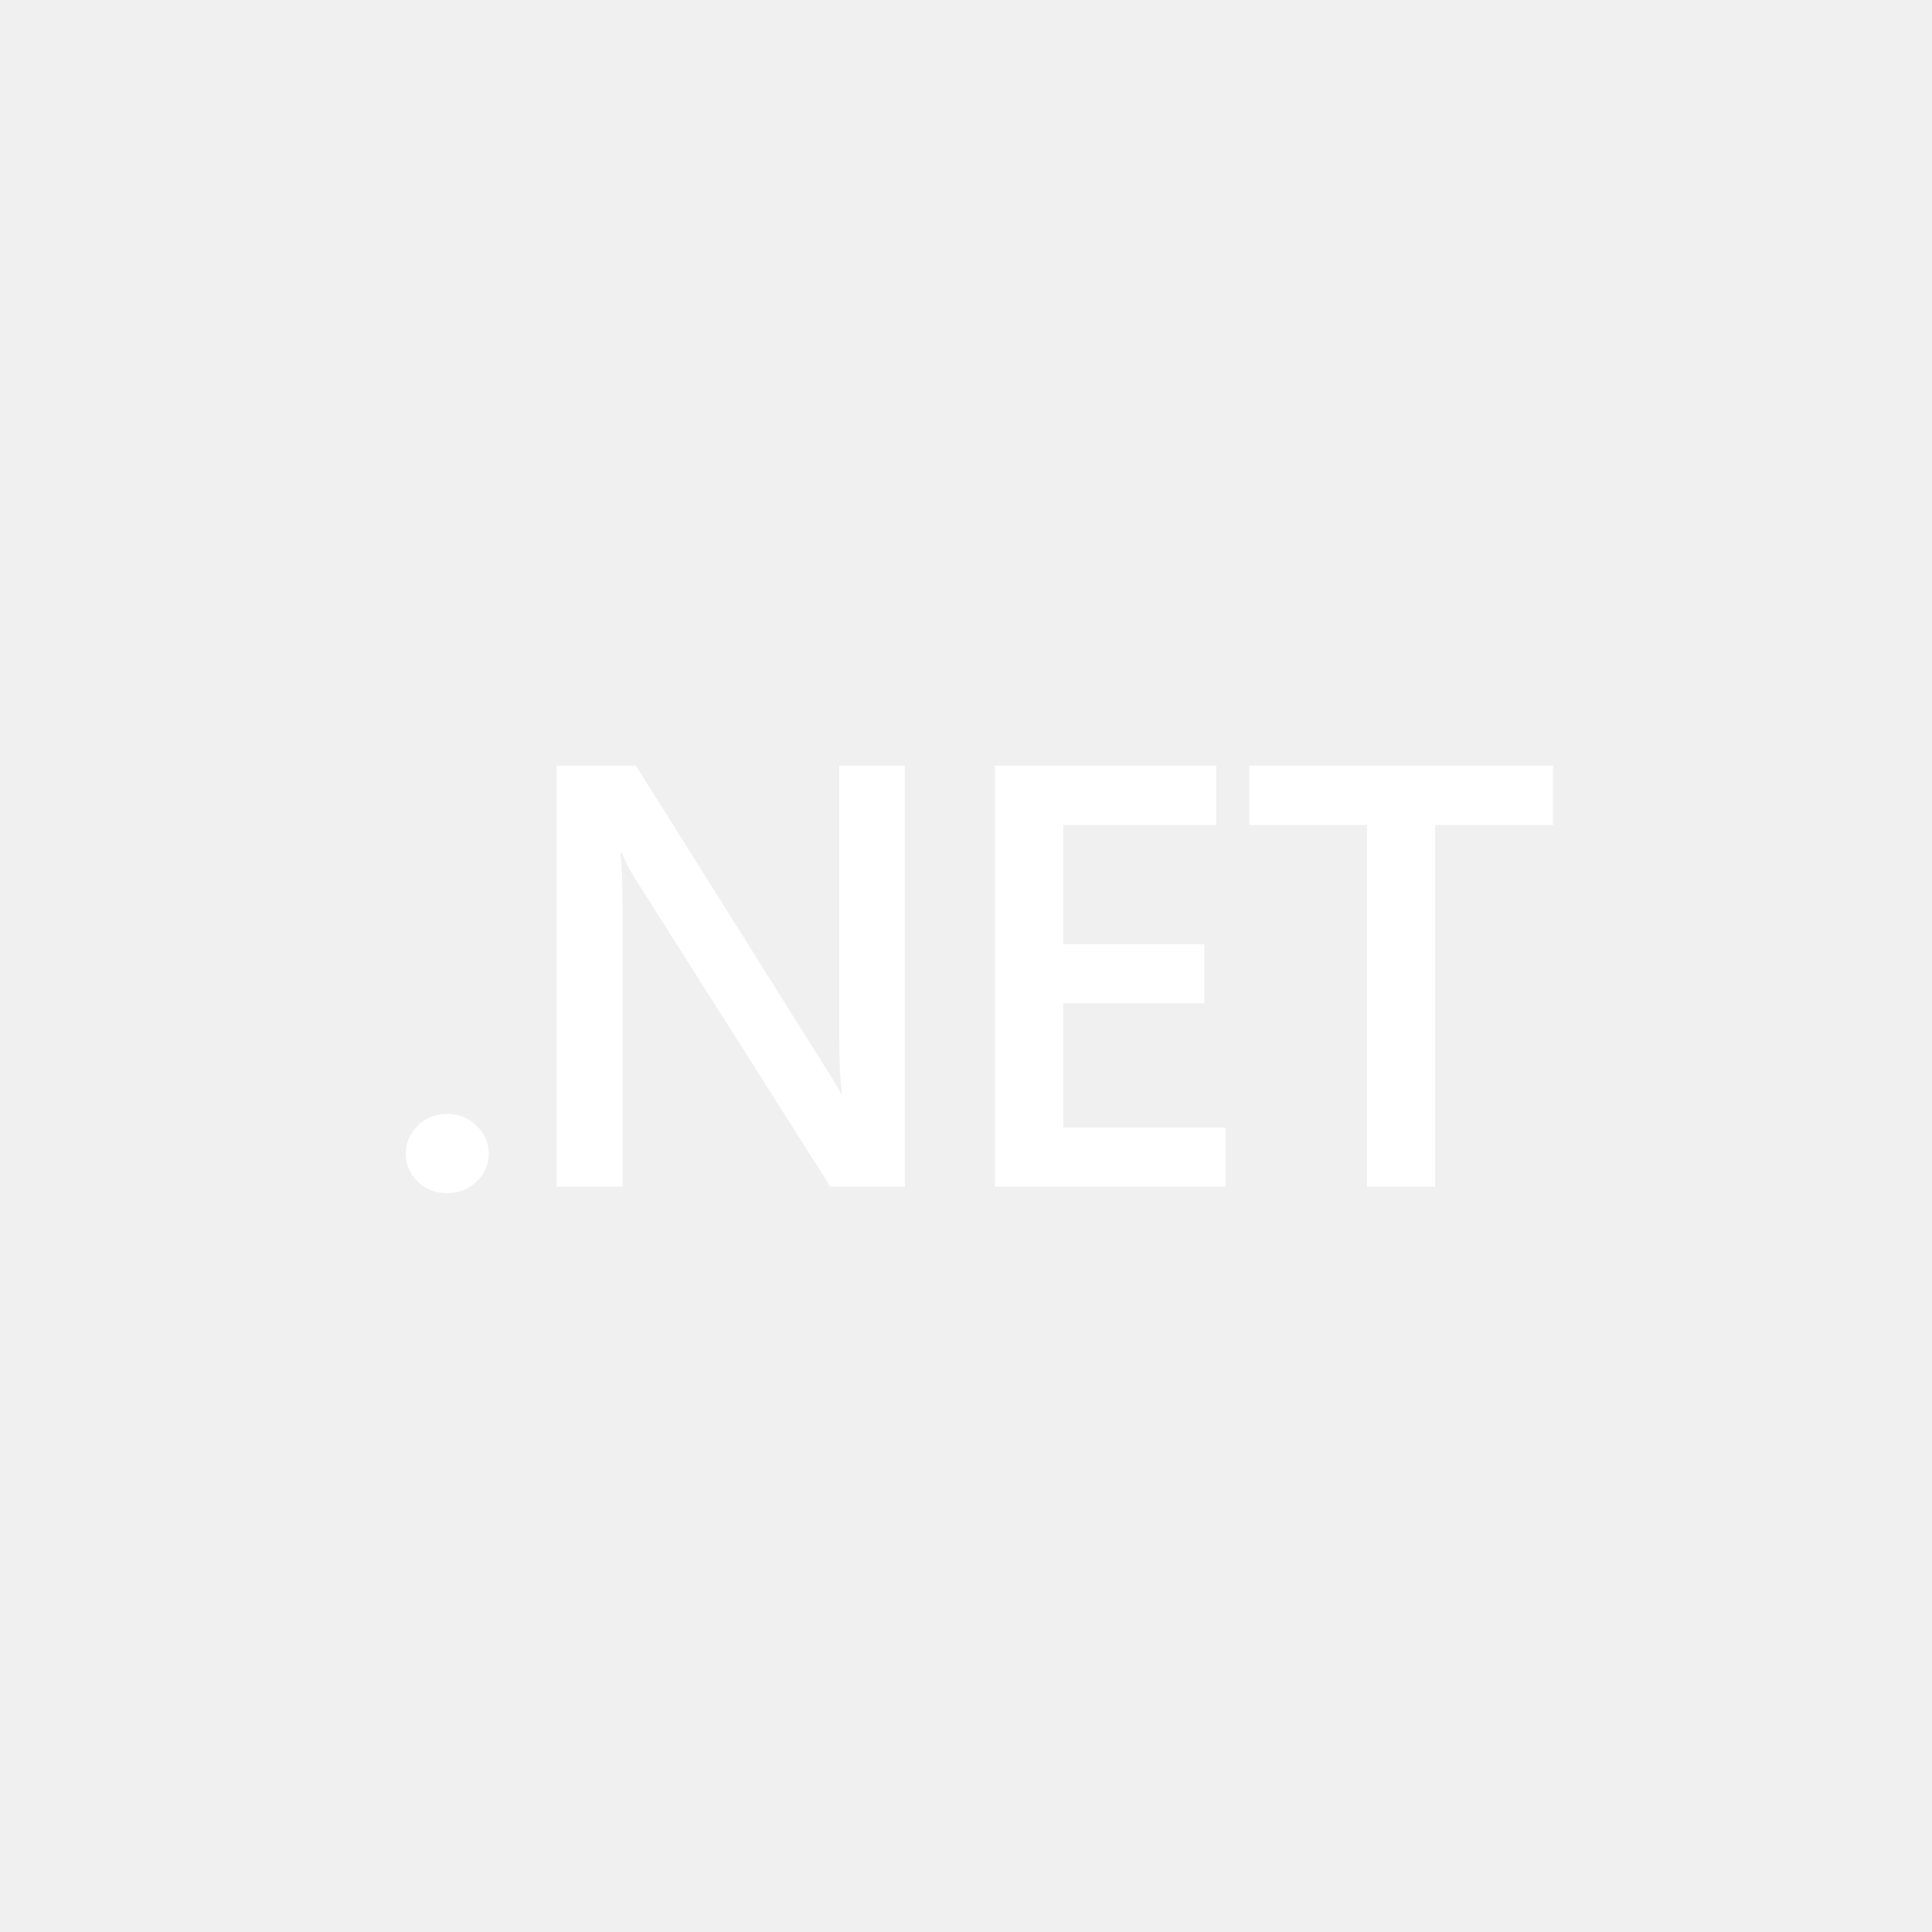
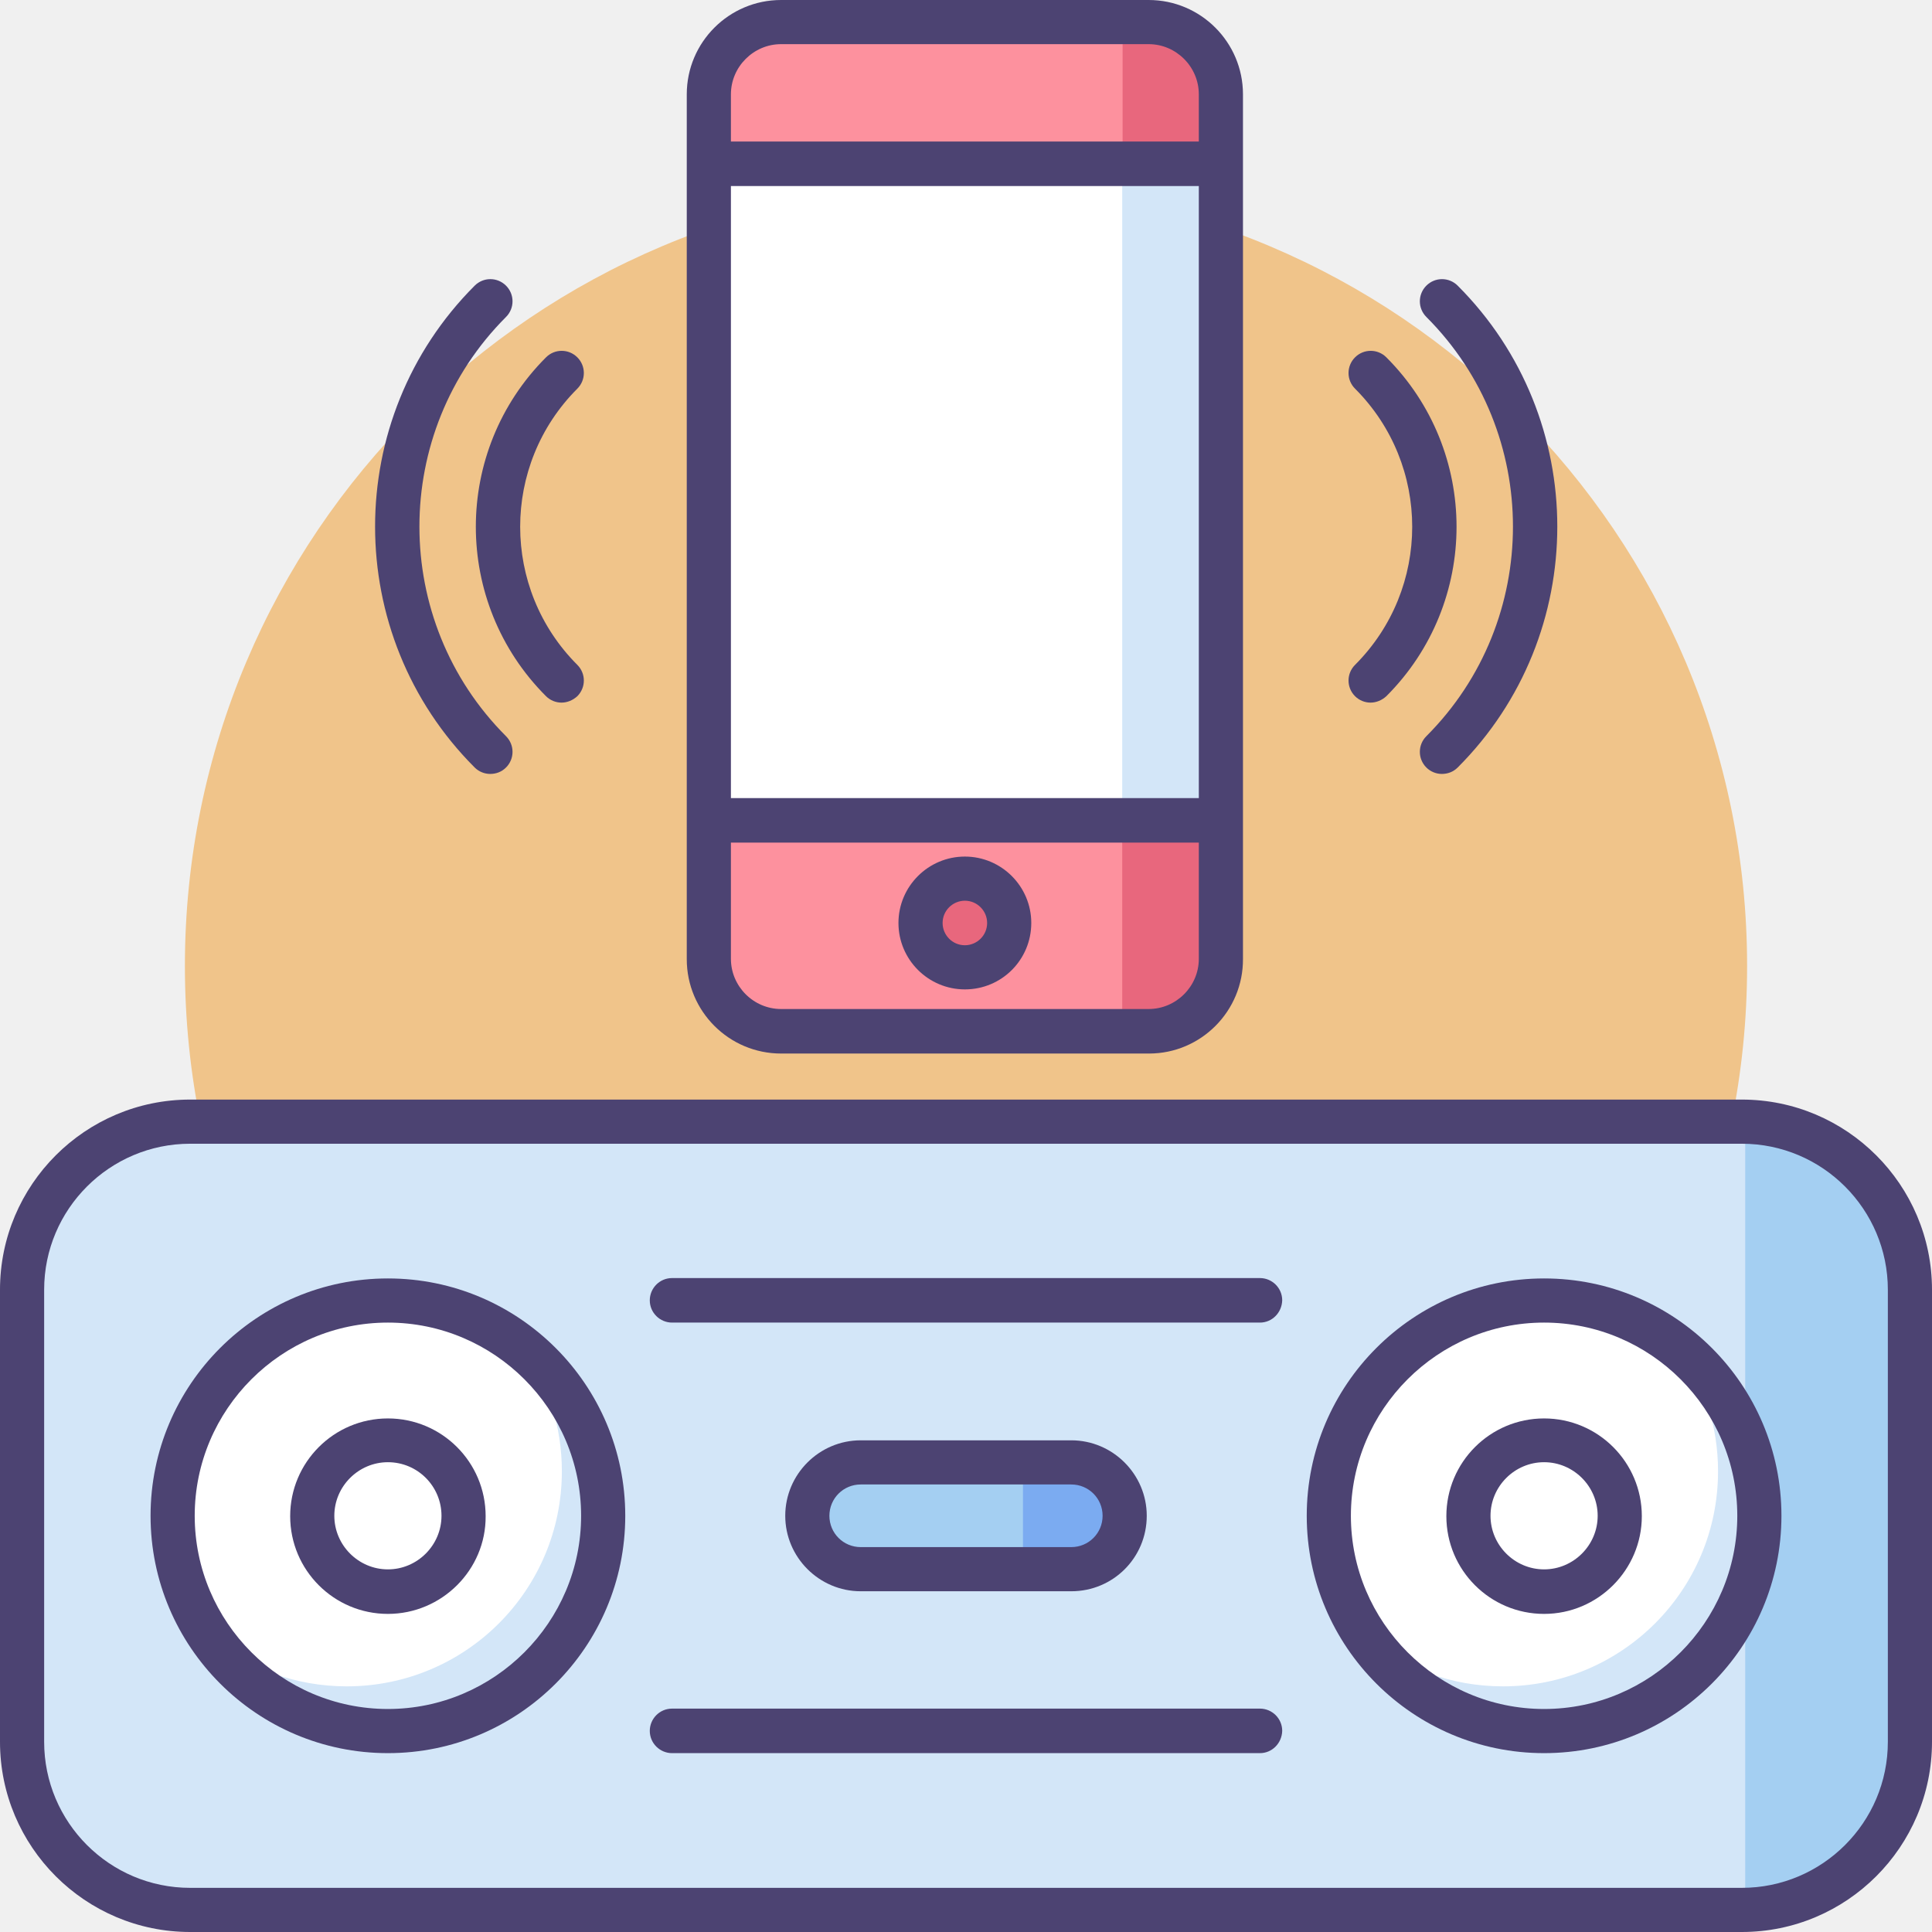
- <svg xmlns="http://www.w3.org/2000/svg" width="456" height="456" viewBox="0 0 456 456" version="1.1" xml:space="preserve" style="fill-rule:evenodd;clip-rule:evenodd;stroke-linejoin:round;stroke-miterlimit:2;">
-   <path d="m 105.5,281.609 c -2.703,0 -5.001,-0.9 -6.893,-2.702 -1.892,-1.848 -2.838,-4.042 -2.838,-6.582 0,-2.587 0.946,-4.804 2.838,-6.652 1.892,-1.848 4.19,-2.772 6.893,-2.772 2.748,0 5.068,0.924 6.96,2.772 1.937,1.848 2.906,4.064 2.906,6.652 0,2.54 -0.968,4.734 -2.906,6.582 -1.892,1.802 -4.212,2.702 -6.96,2.702 z" style="fill:#ffffff;fill-rule:nonzero;stroke-width:0.838" />
-   <path d="M 213.561,280.084 H 195.99 L 149.7,207.054 c -1.171,-1.848 -2.14,-3.765 -2.906,-5.751 h -0.406 c 0.361,2.125 0.541,6.675 0.541,13.65 v 65.132 h -15.543 v -99.36 h 18.719 l 44.737,71.298 c 1.892,2.957 3.109,4.989 3.649,6.098 h 0.27 c -0.45,-2.632 -0.676,-7.09 -0.676,-13.373 v -64.023 h 15.476 z" style="fill:#ffffff;fill-rule:nonzero;stroke-width:0.838" />
-   <path d="m 289.251,280.084 h -54.401 v -99.36 h 52.238 v 13.997 h -36.154 v 28.131 h 33.316 v 13.927 h -33.316 v 29.378 h 38.316 z" style="fill:#ffffff;fill-rule:nonzero;stroke-width:0.838" />
-   <path d="M 366.565,194.721 H 338.722 v 85.363 h -16.084 v -85.363 h -27.775 v -13.997 h 71.701 z" style="fill:#ffffff;fill-rule:nonzero;stroke-width:0.838" />
+ <svg xmlns="http://www.w3.org/2000/svg" t="1681280072204" class="icon" viewBox="0 0 1024 1024" version="1.1" p-id="41709" width="128" height="128">
+   <path d="M512 512m-414 0a414 414 0 1 0 828 0 414 414 0 1 0-828 0Z" fill="#F0C48A" p-id="41710" />
+   <path d="M375.6 105.8V50c0-21 17.2-38.4 38.4-38.4h194.8c21 0 38.4 17.2 38.4 38.4v458.2c0 21-17.2 38.4-38.4 38.4H414c-21 0-38.4-17.2-38.4-38.4V105.8z" fill="#FD919E" p-id="41711" />
+   <path d="M375.6 87h272.6v348H375.6z" fill="#FFFFFF" p-id="41712" />
+   <path d="M594.8 90h52.6V41.8c0-15.8-12.8-28.4-28.4-28.4h-24V90zM594.8 546.6h13.4c21.6 0 39.2-17.6 39.2-39.2v-67.8c0-2.6-2.2-4.8-4.8-4.8h-47.8v111.8z" fill="#E8677D" p-id="41713" />
+   <path d="M594.8 90h52.6v344.8h-52.6z" fill="#D3E6F8" p-id="41714" />
+   <path d="M494.7 505.954a23.6 23.6 0 1 0 33.375-33.376 23.6 23.6 0 1 0-33.375 33.376Z" fill="#E8677D" p-id="41715" />
+   <path d="M645.8 98.6H377.2c-6.4 0-11.8-5.2-11.8-11.8s5.2-11.8 11.8-11.8h268.6c6.4 0 11.8 5.2 11.8 11.8s-5.4 11.8-11.8 11.8zM645.8 446.6H377.2c-6.4 0-11.8-5.2-11.8-11.8s5.2-11.8 11.8-11.8h268.6c6.4 0 11.8 5.2 11.8 11.8s-5.4 11.8-11.8 11.8zM511.4 524.4c-19.4 0-35.2-15.8-35.2-35.2S492 454 511.4 454c19.4 0 35.2 15.8 35.2 35.2s-15.6 35.2-35.2 35.2z m0-47c-6.4 0-11.8 5.2-11.8 11.8 0 6.4 5.2 11.8 11.8 11.8 6.4 0 11.8-5.2 11.8-11.8 0-6.4-5.2-11.8-11.8-11.8z" fill="#4C4372" p-id="41716" />
+   <path d="M609 558.4H414c-27.6 0-50-22.4-50-50V50c0-27.6 22.4-50 50-50h194.8c27.6 0 50 22.4 50 50v458.2c0.2 27.6-22.2 50.2-49.8 50.2zM414 23.4c-14.6 0-26.6 12-26.6 26.6v458.2c0 14.6 12 26.6 26.6 26.6h194.8c14.6 0 26.6-12 26.6-26.6V50c0-14.6-12-26.6-26.6-26.6H414z" fill="#4C4372" p-id="41717" />
+   <path d="M259.8 410.2c-3 0-6-1.2-8.2-3.4-70.4-70.4-70.4-185 0-255.4 4.6-4.6 12-4.6 16.6 0 4.6 4.6 4.6 12 0 16.6-61.2 61.2-61.2 161 0 222.2 4.6 4.6 4.6 12 0 16.6-2.4 2.4-5.4 3.4-8.4 3.4z" fill="#4C4372" p-id="41718" />
+   <path d="M297.6 372.4c-3 0-6-1.2-8.2-3.4-49.6-49.6-49.6-130 0-179.6 4.6-4.6 12-4.6 16.6 0 4.6 4.6 4.6 12 0 16.6-40.4 40.4-40.4 106 0 146.4 4.6 4.6 4.6 12 0 16.6-2.4 2.2-5.4 3.4-8.4 3.4z" fill="#4C4372" p-id="41719" />
+   <path d="M764.2 410.2c-3 0-6-1.2-8.2-3.4-4.6-4.6-4.6-12 0-16.6 61.2-61.2 61.2-161 0-222.2-4.6-4.6-4.6-12 0-16.6 4.6-4.6 12-4.6 16.6 0 70.4 70.4 70.4 185 0 255.4-2.4 2.4-5.4 3.4-8.4 3.4z" fill="#4C4372" p-id="41720" />
+   <path d="M726.4 372.4c-3 0-6-1.2-8.2-3.4-4.6-4.6-4.6-12 0-16.6 40.4-40.4 40.4-106 0-146.4-4.6-4.6-4.6-12 0-16.6 4.6-4.6 12-4.6 16.6 0 49.6 49.6 49.6 130 0 179.6-2.4 2.2-5.4 3.4-8.4 3.4z" fill="#4C4372" p-id="41721" />
+   <path d="M923.2 1012.2H100.8c-49.2 0-89-39.8-89-89V683.6c0-49.2 39.8-89 89-89h822.4c49.2 0 89 39.8 89 89v239.6c0 49.2-39.8 89-89 89z" fill="#D3E6F8" p-id="41722" />
+   <path d="M925 1012.2V594.4c48.2 0 87.2 39 87.2 87.2v243.4c0 48.2-39 87.2-87.2 87.2zM567.8 831.8h-111.6c-15.6 0-28.4-12.6-28.4-28.4 0-15.6 12.6-28.4 28.4-28.4h111.6c15.6 0 28.4 12.6 28.4 28.4 0 15.6-12.8 28.4-28.4 28.4z" fill="#A4CFF2" p-id="41723" />
+   <path d="M923.2 1024H100.8C45.2 1024 0 978.8 0 923.2V683.6c0-55.6 45.2-100.8 100.8-100.8h822.4c55.6 0 100.8 45.2 100.8 100.8v239.6c0 55.6-45.2 100.8-100.8 100.8zM100.8 606.2c-42.6 0-77.4 34.6-77.4 77.4v239.6c0 42.6 34.6 77.4 77.4 77.4h822.4c42.6 0 77.4-34.6 77.4-77.4V683.6c0-42.6-34.6-77.4-77.4-77.4H100.8z" fill="#4C4372" p-id="41724" />
+   <path d="M818.4 803.4m-114 0a114 114 0 1 0 228 0 114 114 0 1 0-228 0Z" fill="#D3E6F8" p-id="41725" />
+   <path d="M818.4 689.4c-63 0-114 51-114 114 0 24 7.4 46.4 20.2 64.8 19.6 16 44.6 25.6 72 25.6 63 0 114-51 114-114 0-24-7.4-46.4-20.2-64.8-19.8-16-44.8-25.6-72-25.6z" fill="#FFFFFF" p-id="41726" />
+   <path d="M818.4 929.2c-69.4 0-125.8-56.4-125.8-125.8s56.4-125.8 125.8-125.8 125.8 56.4 125.8 125.8-56.4 125.8-125.8 125.8z m0-228.2c-56.4 0-102.4 46-102.4 102.4 0 56.4 46 102.4 102.4 102.4 56.4 0 102.4-46 102.4-102.4 0-56.4-46-102.4-102.4-102.4z" fill="#4C4372" p-id="41727" />
+   <path d="M818.4 855.4c-28.6 0-51.8-23.2-51.8-51.8 0-28.6 23.2-51.8 51.8-51.8s51.8 23.2 51.8 51.8c0 28.4-23.2 51.8-51.8 51.8z m0-80.4c-15.6 0-28.4 12.8-28.4 28.4 0 15.6 12.8 28.4 28.4 28.4s28.4-12.8 28.4-28.4c0-15.6-12.8-28.4-28.4-28.4zM667.8 701H356.2c-6.4 0-11.8-5.2-11.8-11.8 0-6.4 5.2-11.8 11.8-11.8h311.6c6.4 0 11.8 5.2 11.8 11.8-0.2 6.6-5.4 11.8-11.8 11.8zM667.8 929.2H356.2c-6.4 0-11.8-5.2-11.8-11.8 0-6.4 5.2-11.8 11.8-11.8h311.6c6.4 0 11.8 5.2 11.8 11.8-0.2 6.6-5.4 11.8-11.8 11.8z" fill="#4C4372" p-id="41728" />
+   <path d="M575.4 831.8h-33.2v-59h33.2c11.4 0 20.8 9.2 20.8 20.8v17.6c0 11.2-9.4 20.6-20.8 20.6z" fill="#7BABF1" p-id="41729" />
+   <path d="M567.8 843.4h-111.6c-22 0-40-18-40-40s18-40 40-40h111.6c22 0 40 18 40 40 0 22.2-17.8 40-40 40z m-111.6-56.6c-9.2 0-16.6 7.4-16.6 16.6s7.4 16.6 16.6 16.6h111.6c9.2 0 16.6-7.4 16.6-16.6s-7.4-16.6-16.6-16.6h-111.6z" fill="#4C4372" p-id="41730" />
+   <path d="M205.6 803.4m-114 0a114 114 0 1 0 228 0 114 114 0 1 0-228 0Z" fill="#D3E6F8" p-id="41731" />
+   <path d="M205.6 689.4c-63 0-114 51-114 114 0 24 7.4 46.4 20.2 64.8 19.6 16 44.6 25.6 72 25.6 63 0 114-51 114-114 0-24-7.4-46.4-20.2-64.8-19.6-16-44.6-25.6-72-25.6z" fill="#FFFFFF" p-id="41732" />
+   <path d="M205.6 929.2c-69.4 0-125.8-56.4-125.8-125.8s56.4-125.8 125.8-125.8 125.8 56.4 125.8 125.8-56.4 125.8-125.8 125.8z m0-228.2c-56.4 0-102.4 46-102.4 102.4 0 56.4 46 102.4 102.4 102.4s102.4-46 102.4-102.4c0-56.4-46-102.4-102.4-102.4z" fill="#4C4372" p-id="41733" />
+   <path d="M205.6 855.4c-28.6 0-51.8-23.2-51.8-51.8 0-28.6 23.2-51.8 51.8-51.8s51.8 23.2 51.8 51.8c0.2 28.4-23.2 51.8-51.8 51.8z m0-80.4c-15.6 0-28.4 12.8-28.4 28.4 0 15.6 12.8 28.4 28.4 28.4s28.4-12.8 28.4-28.4c0-15.6-12.6-28.4-28.4-28.4z" fill="#4C4372" p-id="41734" />
</svg>
